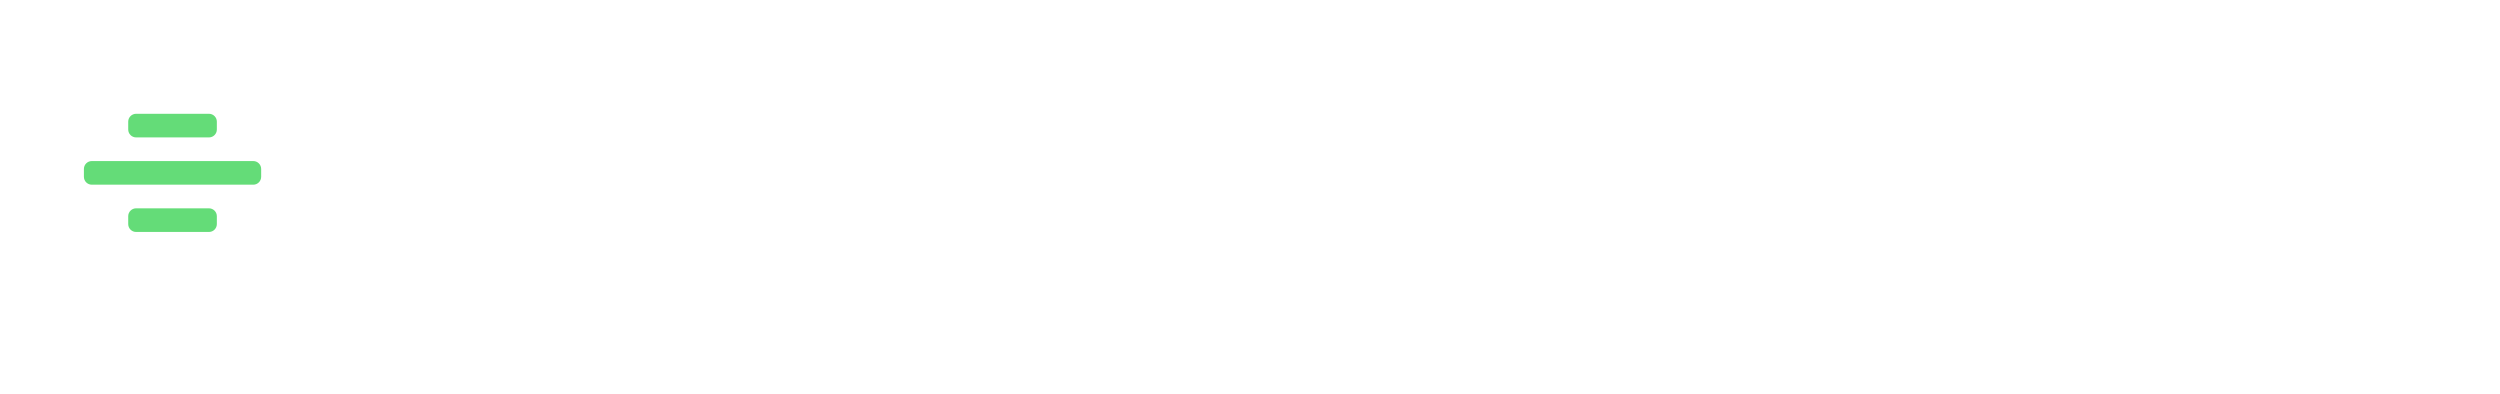
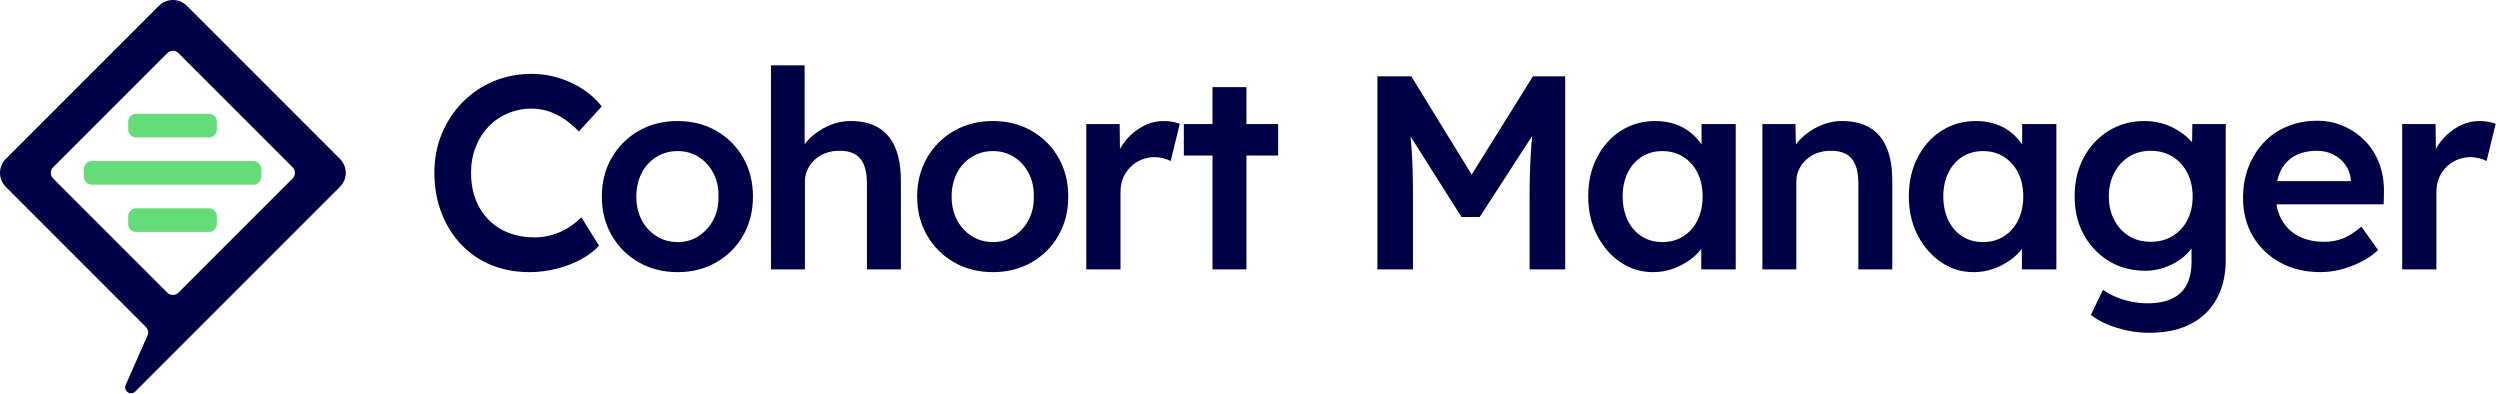
<svg xmlns="http://www.w3.org/2000/svg" fill="none" viewBox="0 0 356 56">
-   <path fill="#000046" />
+   <path fill="#000046" d="M165.723 17.235a6.246 6.246 0 0 0-2.925.726 8.068 8.068 0 0 0-2.454 1.983 7.497 7.497 0 0 0-.862 1.26l-.042-3.538h-4.751V38.36h4.869V27.326c0-.733.124-1.394.373-1.983a4.821 4.821 0 0 1 2.592-2.592 4.745 4.745 0 0 1 1.865-.373c.418 0 .837.053 1.256.157.419.105.772.236 1.061.393l1.295-5.3a5.652 5.652 0 0 0-1.001-.276 6.7 6.7 0 0 0-1.276-.117Zm-18.824 1.393c-1.624-.928-3.456-1.393-5.497-1.393-2.069 0-3.914.465-5.537 1.393a10.29 10.29 0 0 0-3.848 3.829c-.942 1.623-1.414 3.469-1.414 5.536 0 2.069.472 3.914 1.414 5.537a10.28 10.28 0 0 0 3.848 3.828c1.623.93 3.468 1.394 5.537 1.394 2.041 0 3.873-.464 5.497-1.394a10.135 10.135 0 0 0 3.828-3.828c.929-1.623 1.394-3.468 1.394-5.537 0-2.067-.465-3.913-1.394-5.536a10.144 10.144 0 0 0-3.828-3.829Zm-.412 12.664a6.143 6.143 0 0 1-2.082 2.316c-.877.577-1.878.864-3.003.864-1.126 0-2.14-.288-3.043-.864a5.87 5.87 0 0 1-2.101-2.316c-.498-.969-.746-2.068-.746-3.299 0-1.23.248-2.336.746-3.318a5.705 5.705 0 0 1 2.101-2.316c.903-.563 1.917-.845 3.043-.845 1.125 0 2.126.282 3.003.845.877.563 1.571 1.329 2.082 2.297.51.969.752 2.08.726 3.337.026 1.231-.216 2.33-.726 3.299Zm-21.404-13.115c-1.061-.628-2.376-.942-3.947-.942a7.765 7.765 0 0 0-3.219.706 8.84 8.84 0 0 0-2.71 1.865 6.788 6.788 0 0 0-.628.74V9.303h-4.79V38.36h4.829V25.873c0-.628.124-1.204.373-1.728a4.575 4.575 0 0 1 2.553-2.336 5.464 5.464 0 0 1 1.943-.334c.864-.026 1.597.125 2.199.452.602.327 1.047.838 1.335 1.531.288.694.432 1.565.432 2.611v12.29h4.83V25.717c0-1.885-.269-3.455-.805-4.712-.537-1.257-1.335-2.199-2.395-2.827Zm-55.51-.157a8.054 8.054 0 0 1 2.748-1.885 8.688 8.688 0 0 1 3.397-.668c.81 0 1.603.125 2.375.373.772.25 1.518.616 2.238 1.1.72.485 1.42 1.08 2.1 1.787l3.26-3.574c-.707-.916-1.584-1.72-2.63-2.415a13.541 13.541 0 0 0-3.456-1.629 12.956 12.956 0 0 0-3.888-.589c-1.963 0-3.782.353-5.457 1.06a13.365 13.365 0 0 0-4.398 2.984 14.013 14.013 0 0 0-2.945 4.477c-.707 1.702-1.06 3.547-1.06 5.536 0 2.068.333 3.973 1 5.713.669 1.742 1.604 3.247 2.808 4.516a12.276 12.276 0 0 0 4.28 2.925c1.65.68 3.469 1.021 5.458 1.021 1.283 0 2.572-.164 3.868-.49 1.296-.328 2.467-.78 3.514-1.355 1.047-.576 1.885-1.217 2.513-1.924l-2.513-4.045a10.64 10.64 0 0 1-1.904 1.512 8.998 8.998 0 0 1-2.258 1.001 8.968 8.968 0 0 1-2.513.354c-1.335 0-2.559-.216-3.671-.648a8.047 8.047 0 0 1-2.867-1.865 8.344 8.344 0 0 1-1.845-2.906c-.432-1.125-.648-2.382-.648-3.77 0-1.36.222-2.597.668-3.71a8.963 8.963 0 0 1 1.825-2.886Zm107.918-5.615h-4.83v5.261h-4.083v4.477h4.083V38.36h4.83V22.143h4.515v-4.477h-4.515v-5.261Zm-75.493 6.223c-1.623-.928-3.455-1.393-5.497-1.393-2.068 0-3.914.465-5.537 1.393a10.29 10.29 0 0 0-3.848 3.829c-.942 1.623-1.413 3.469-1.413 5.536 0 2.069.471 3.914 1.413 5.537a10.28 10.28 0 0 0 3.849 3.828c1.622.93 3.468 1.394 5.536 1.394 2.042 0 3.874-.464 5.497-1.394a10.144 10.144 0 0 0 3.829-3.828c.929-1.623 1.394-3.468 1.394-5.537 0-2.067-.465-3.913-1.394-5.536a10.154 10.154 0 0 0-3.829-3.829Zm-.412 12.664a6.14 6.14 0 0 1-2.081 2.316c-.877.577-1.879.864-3.004.864-1.126 0-2.14-.288-3.043-.864a5.875 5.875 0 0 1-2.1-2.316c-.498-.969-.747-2.068-.747-3.299 0-1.23.249-2.336.746-3.318a5.71 5.71 0 0 1 2.1-2.316c.904-.563 1.918-.845 3.044-.845 1.125 0 2.126.282 3.004.845.877.563 1.57 1.329 2.081 2.297.51.969.752 2.08.726 3.337.026 1.231-.216 2.33-.726 3.299Zm210.564-11.04a6.961 6.961 0 0 0-.822-.819 10.448 10.448 0 0 0-1.668-1.138 8.376 8.376 0 0 0-2.022-.786 9.39 9.39 0 0 0-2.278-.274c-1.885 0-3.58.465-5.085 1.393-1.505.93-2.69 2.2-3.553 3.81-.864 1.61-1.296 3.449-1.296 5.516 0 2.068.438 3.894 1.315 5.478.877 1.584 2.068 2.834 3.573 3.75 1.505.916 3.24 1.374 5.203 1.374a8.32 8.32 0 0 0 3.298-.687c1.074-.458 1.964-1.054 2.671-1.787.225-.233.419-.471.588-.713v1.93c0 1.309-.235 2.402-.706 3.28-.471.876-1.172 1.53-2.101 1.962-.93.432-2.088.649-3.475.649-.759 0-1.525-.08-2.297-.236a11.407 11.407 0 0 1-2.179-.668 9.63 9.63 0 0 1-1.846-1.02l-1.727 3.573c.942.759 2.179 1.374 3.71 1.845 1.531.471 3.069.707 4.614.707 1.701 0 3.22-.23 4.555-.687 1.335-.459 2.474-1.139 3.416-2.042.942-.903 1.662-1.996 2.159-3.279.498-1.283.747-2.762.747-4.437v-19.28h-4.752l-.042 2.585Zm-.664 11.079a5.61 5.61 0 0 1-2.101 2.277c-.903.55-1.944.825-3.122.825s-2.212-.275-3.102-.825c-.89-.55-1.59-1.315-2.1-2.297-.511-.981-.766-2.087-.766-3.318 0-1.256.255-2.375.766-3.357.51-.982 1.21-1.753 2.1-2.317.89-.562 1.924-.844 3.102-.844s2.212.275 3.102.825c.89.55 1.591 1.315 2.101 2.297.51.981.766 2.114.766 3.396 0 1.257-.25 2.37-.746 3.338Zm25.358-11.21a9.576 9.576 0 0 0-3.063-2.14c-1.178-.524-2.448-.786-3.809-.786-1.545 0-2.965.269-4.26.805a9.586 9.586 0 0 0-3.338 2.277c-.929.982-1.656 2.14-2.179 3.476-.524 1.335-.786 2.814-.786 4.437 0 2.041.465 3.854 1.394 5.438.929 1.584 2.225 2.834 3.888 3.75 1.662.916 3.579 1.374 5.752 1.374.968 0 1.95-.131 2.945-.392a14.288 14.288 0 0 0 2.847-1.08 10.555 10.555 0 0 0 2.415-1.669l-2.396-3.338c-.942.812-1.819 1.375-2.63 1.689-.812.314-1.702.471-2.67.471-1.388 0-2.599-.268-3.632-.805a5.704 5.704 0 0 1-2.396-2.297 6.46 6.46 0 0 1-.75-2.238h15.259l.039-1.689c.026-1.465-.19-2.82-.648-4.064-.458-1.243-1.119-2.316-1.982-3.22Zm-2.082 5.674h-10.484a6.309 6.309 0 0 1 .472-1.434 4.758 4.758 0 0 1 1.982-2.14c.877-.497 1.957-.746 3.24-.746.837 0 1.603.177 2.297.53a4.726 4.726 0 0 1 1.708 1.453c.445.616.707 1.329.785 2.14v.197Zm19.621-8.443a6.7 6.7 0 0 0-1.276-.117c-1.02 0-1.996.242-2.925.726a8.092 8.092 0 0 0-3.315 3.243l-.042-3.538h-4.751V38.36h4.869V27.326c0-.733.124-1.394.373-1.983a4.819 4.819 0 0 1 2.591-2.592 4.749 4.749 0 0 1 1.865-.373c.419 0 .838.053 1.257.157.418.105.772.236 1.06.393l1.296-5.3a5.665 5.665 0 0 0-1.002-.276Zm-66.426 3.231a7.718 7.718 0 0 0-1.452-1.62 7.183 7.183 0 0 0-2.278-1.277c-.864-.3-1.82-.451-2.867-.451-1.806 0-3.429.458-4.868 1.374-1.44.916-2.579 2.186-3.417 3.809-.838 1.623-1.256 3.469-1.256 5.536 0 2.068.418 3.914 1.256 5.537.838 1.623 1.95 2.905 3.338 3.848 1.387.942 2.932 1.413 4.634 1.413.994 0 1.93-.157 2.807-.47a9.875 9.875 0 0 0 2.395-1.238 7.77 7.77 0 0 0 1.669-1.594v2.91h4.908V17.666h-4.869v2.917Zm-.569 10.768c-.485.981-1.158 1.747-2.022 2.297-.864.55-1.859.824-2.984.824-1.126 0-2.115-.275-2.965-.824-.851-.55-1.512-1.316-1.983-2.298-.471-.981-.707-2.113-.707-3.396 0-1.256.236-2.369.707-3.338.471-.968 1.132-1.727 1.983-2.277.85-.55 1.839-.824 2.965-.824 1.125 0 2.12.274 2.984.824.864.55 1.537 1.31 2.022 2.277.484.97.726 2.082.726 3.338 0 1.283-.242 2.415-.726 3.396Zm-45.089-10.768a7.75 7.75 0 0 0-1.453-1.62 7.189 7.189 0 0 0-2.277-1.277c-.864-.3-1.82-.451-2.867-.451-1.806 0-3.429.458-4.869 1.374-1.44.916-2.579 2.186-3.416 3.809-.838 1.623-1.257 3.469-1.257 5.536 0 2.068.419 3.914 1.257 5.537.837 1.623 1.95 2.905 3.338 3.848 1.387.942 2.931 1.413 4.633 1.413.995 0 1.93-.157 2.808-.47a9.912 9.912 0 0 0 2.395-1.238 7.816 7.816 0 0 0 1.669-1.594v2.91h4.908V17.666h-4.869v2.917Zm-.57 10.768c-.484.981-1.158 1.747-2.022 2.297-.864.55-1.859.824-2.984.824-1.126 0-2.114-.275-2.965-.824-.851-.55-1.511-1.316-1.983-2.298-.471-.981-.706-2.113-.706-3.396 0-1.256.235-2.369.706-3.338.472-.968 1.132-1.727 1.983-2.277.851-.55 1.839-.824 2.965-.824 1.125 0 2.12.274 2.984.824.864.55 1.538 1.31 2.022 2.277.485.97.727 2.082.727 3.338 0 1.283-.242 2.415-.727 3.396Zm24.53-13.174c-1.06-.628-2.376-.942-3.946-.942-1.1 0-2.173.235-3.22.706a8.836 8.836 0 0 0-2.709 1.865c-.245.249-.46.507-.653.773l-.054-2.913h-4.712V38.36h4.83V25.873c0-.628.124-1.204.373-1.728a4.575 4.575 0 0 1 2.552-2.336 5.47 5.47 0 0 1 1.944-.334c.864-.026 1.596.125 2.198.452.602.327 1.047.838 1.335 1.531.288.694.432 1.565.432 2.611v12.29h4.83V25.717c0-1.885-.269-3.456-.805-4.712-.536-1.257-1.335-2.199-2.395-2.827Zm-56.69 6.688-8.597-13.992h-4.83V38.36h5.065V28.033c0-2.54-.059-4.732-.176-6.577a57.732 57.732 0 0 0-.17-2.03l7.257 11.473h2.592l7.475-11.54a63.51 63.51 0 0 0-.192 2.313 103.555 103.555 0 0 0-.176 6.36V38.36h5.065V10.873h-4.594l-8.719 13.992ZM48.416 22.634 26.6.818a2.813 2.813 0 0 0-3.966 0L.818 22.634a2.813 2.813 0 0 0 0 3.966l19.954 19.954c.29.29.388.7.293 1.07l-3.16 7.179.002.002a.84.84 0 0 0 1.355.949l7.338-7.338L48.416 26.6a2.813 2.813 0 0 0 0-3.966ZM25.41 41.673a1.122 1.122 0 0 1-1.586 0L7.56 25.41a1.122 1.122 0 0 1 0-1.587L23.824 7.561a1.122 1.122 0 0 1 1.586 0l16.263 16.262a1.122 1.122 0 0 1 0 1.587L25.41 41.673Z" />
  <path fill="#64DC78" d="M36.068 22.934H13.07c-.618 0-1.122.505-1.122 1.122v1.122c0 .617.504 1.122 1.121 1.122h23c.616 0 1.121-.505 1.121-1.122v-1.122c0-.617-.505-1.122-1.122-1.122ZM19.38 19.568h10.378c.617 0 1.121-.505 1.121-1.122v-1.122c0-.617-.505-1.121-1.122-1.121H19.38c-.617 0-1.122.505-1.122 1.122v1.121c0 .617.505 1.122 1.122 1.122Zm10.378 10.097H19.38c-.617 0-1.122.505-1.122 1.122v1.122c0 .617.505 1.122 1.122 1.122h10.378c.617 0 1.121-.505 1.121-1.122v-1.122c0-.617-.505-1.122-1.122-1.122Z" />
</svg>
